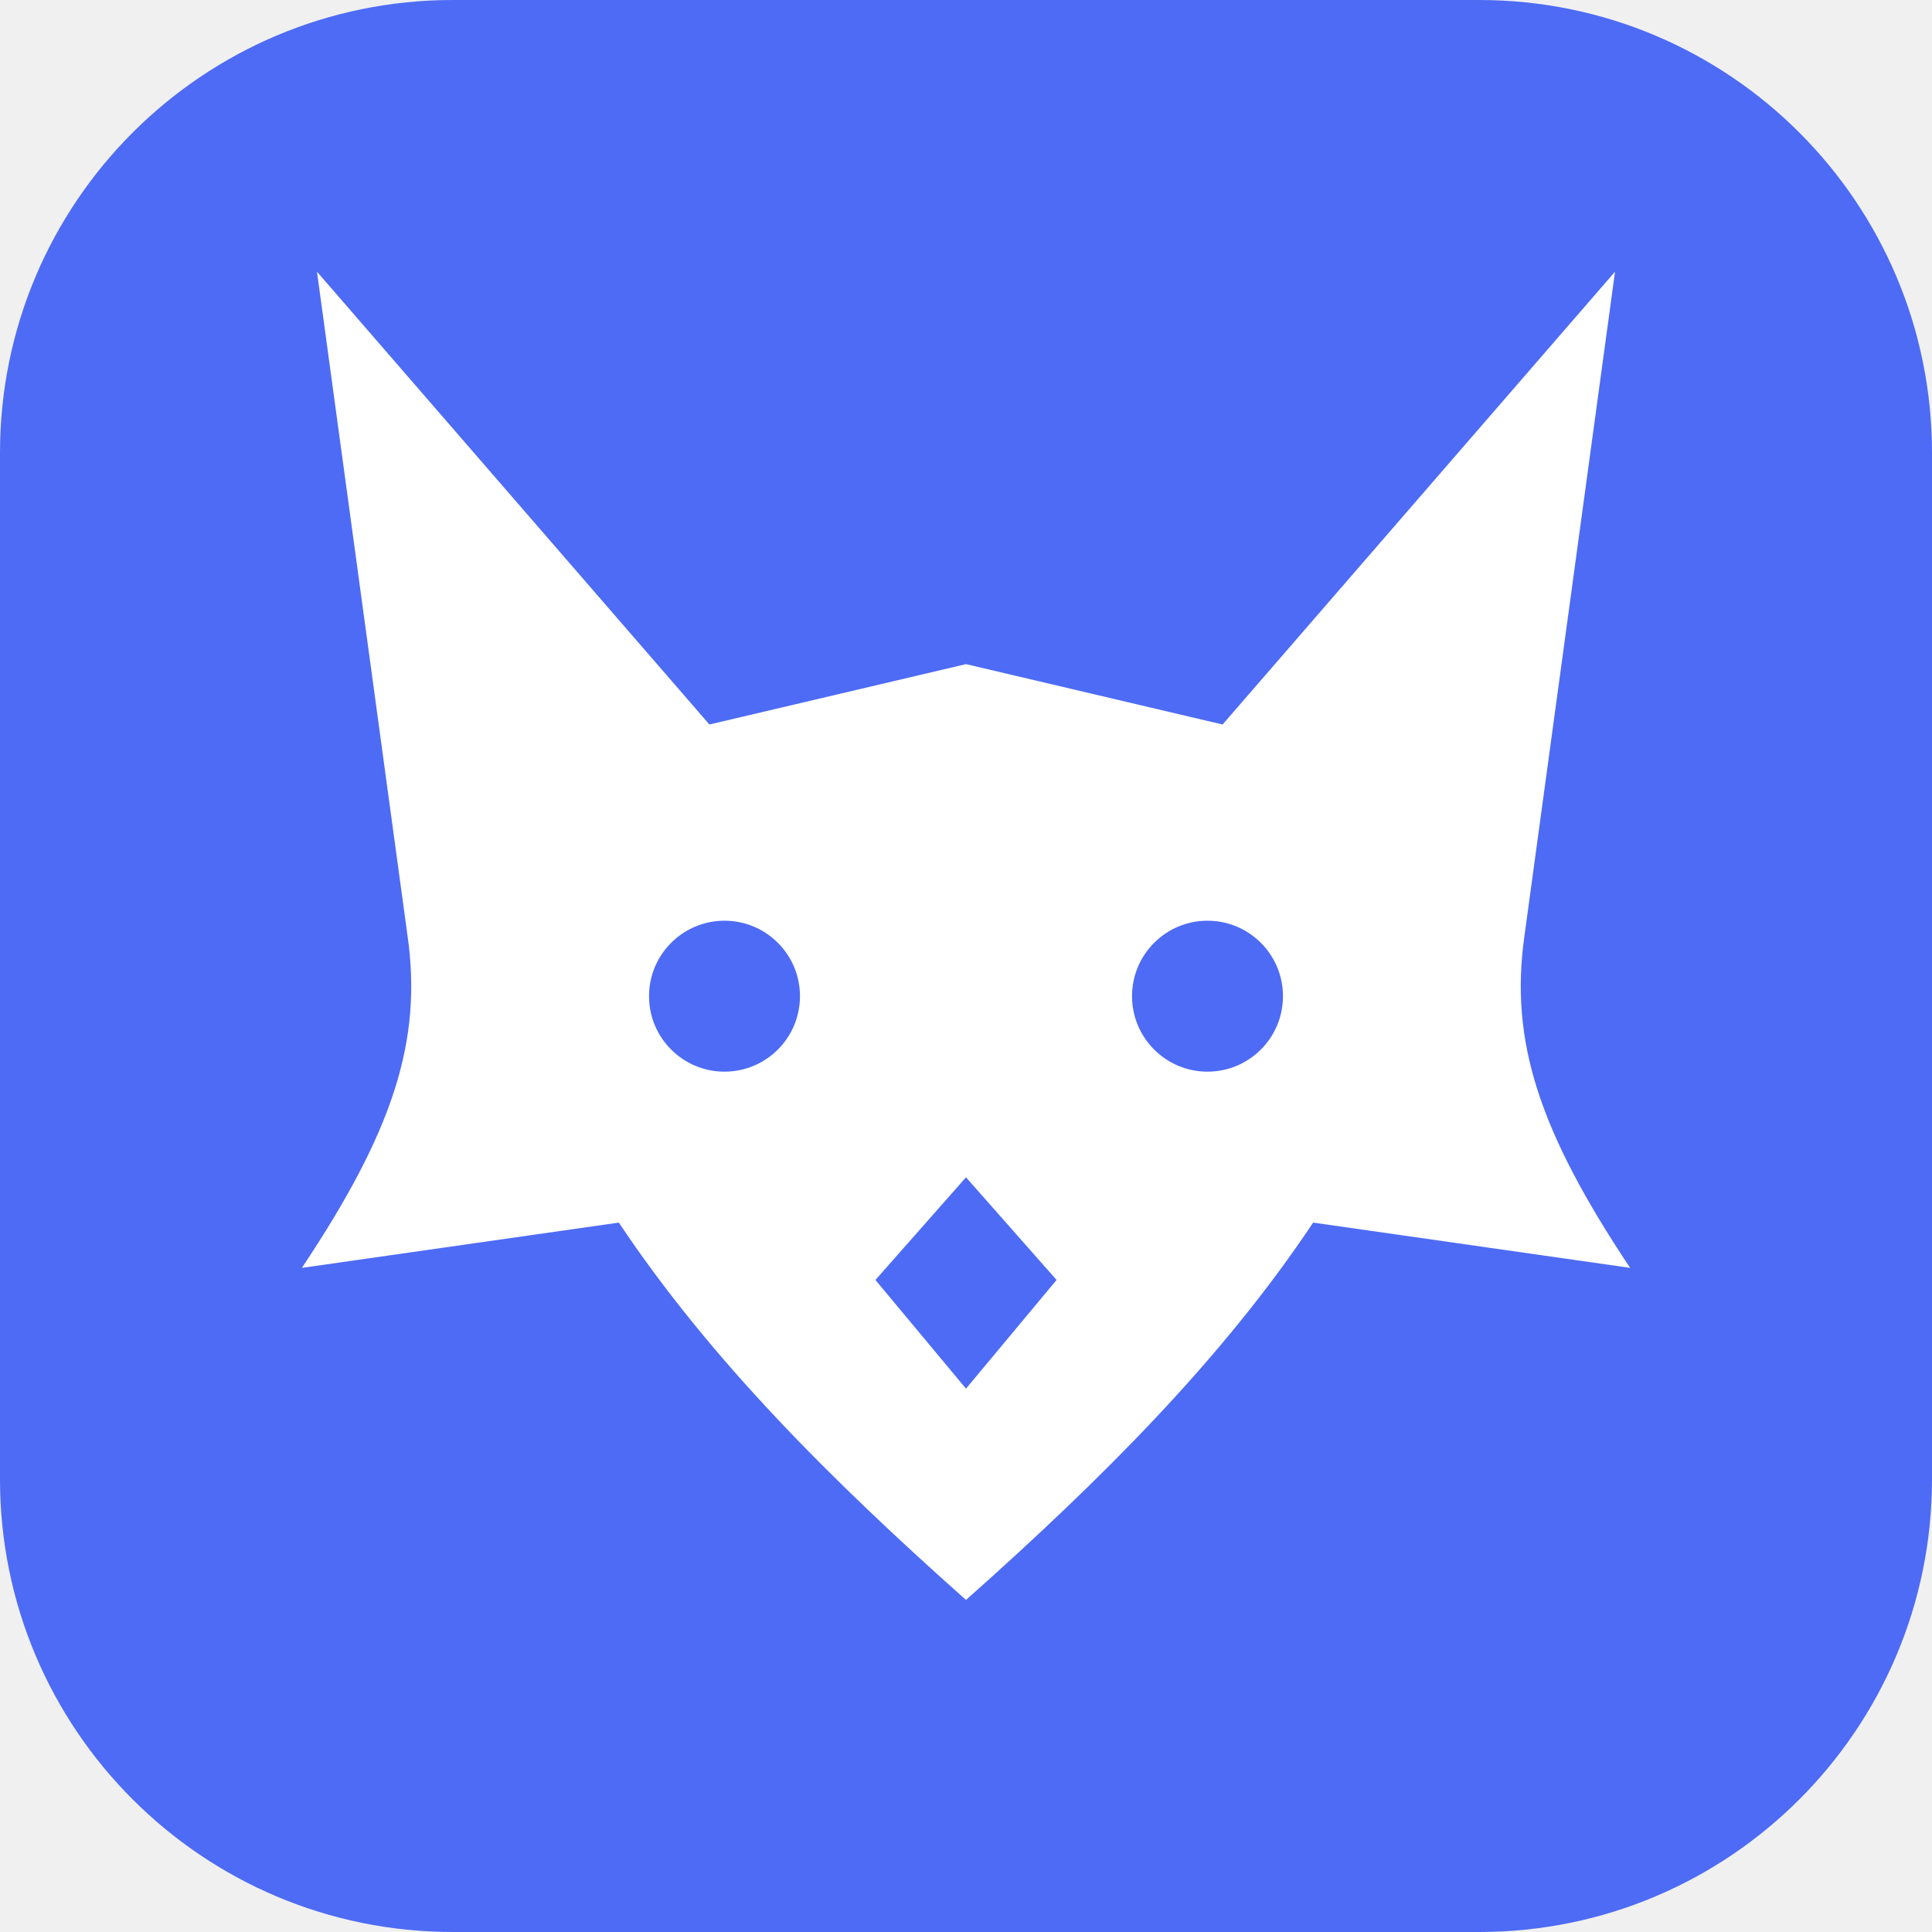
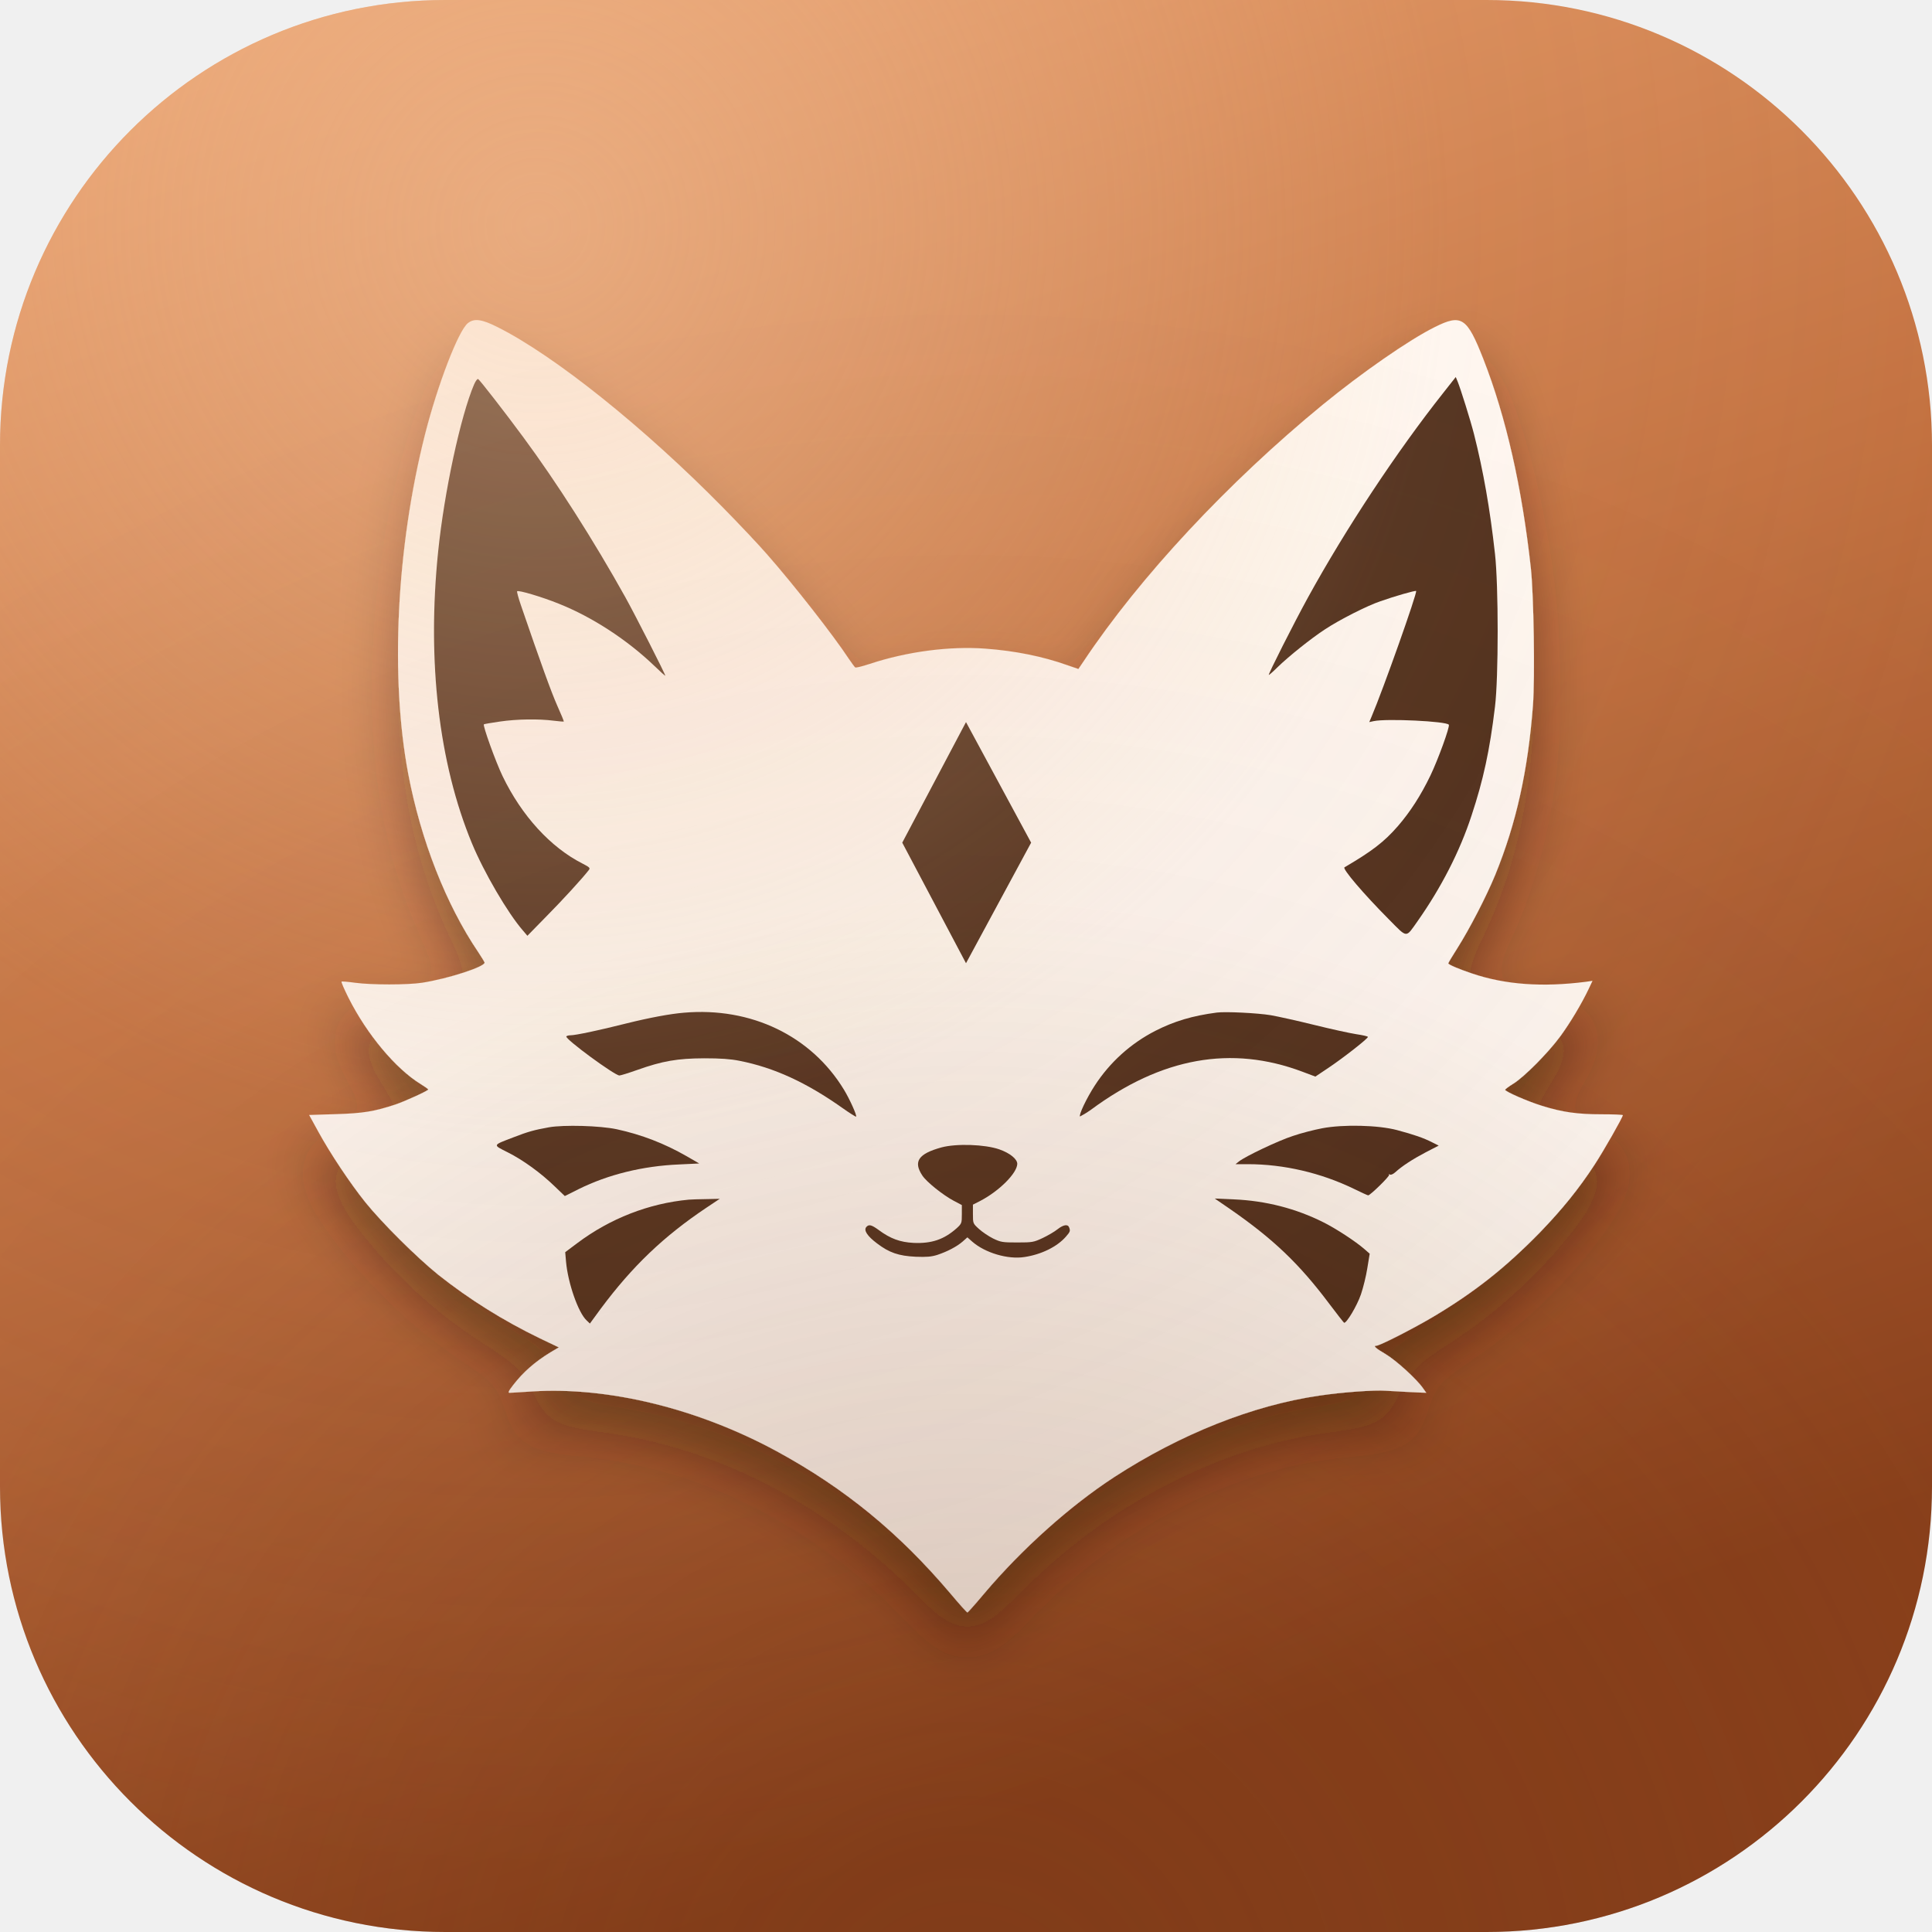
- <svg xmlns="http://www.w3.org/2000/svg" viewBox="0 0 64 64">
-   <rect width="64" height="64" rx="15" fill="#4d6bf5" />
-   <path fill="#ffffff" d="M10.5 9 L23.5 24 L32 22 L40.5 24 L53.5 9 L50.5 31 C50 34.5 51 37.5 54 42 L43.5 40.5 C40.5 45 36.5 49 32 53 C27.5 49 23.5 45 20.5 40.5 L10 42 C13 37.5 14 34.5 13.5 31 Z" />
-   <circle cx="24" cy="33" r="2.5" fill="#4d6bf5" />
-   <circle cx="40" cy="33" r="2.5" fill="#4d6bf5" />
-   <path fill="#4d6bf5" d="M32 39 L35 42.4 L32 46 L29 42.4 Z" />
+ <svg xmlns="http://www.w3.org/2000/svg" viewBox="0 0 512 512" width="512" height="512">
+   <defs>
+     <clipPath id="squircle">
+       <rect width="512" height="512" rx="118.02" />
+     </clipPath>
+     <linearGradient id="bg" x1="0" y1="0" x2="0.35" y2="1">
+       <stop offset="0" stop-color="#eaa06c" />
+       <stop offset="0.5" stop-color="#c2703f" />
+       <stop offset="1" stop-color="#8a401b" />
+     </linearGradient>
+     <radialGradient id="glow" cx="0.28" cy="0.12" r="0.85">
+       <stop offset="0" stop-color="#f7c9a3" stop-opacity="0.50" />
+       <stop offset="0.55" stop-color="#f7c9a3" stop-opacity="0.08" />
+       <stop offset="1" stop-color="#f7c9a3" stop-opacity="0" />
+     </radialGradient>
+     <radialGradient id="vignette" cx="0.5" cy="1.05" r="0.9">
+       <stop offset="0" stop-color="#6e3414" stop-opacity="0.34" />
+       <stop offset="0.65" stop-color="#6e3414" stop-opacity="0.04" />
+       <stop offset="1" stop-color="#6e3414" stop-opacity="0" />
+     </radialGradient>
+     <filter id="fox-shadow" x="-30%" y="-30%" width="160%" height="175%">
+       <feGaussianBlur in="SourceAlpha" stdDeviation="7.5" result="blur" />
+       <feOffset in="blur" dx="0" dy="10" result="offset" />
+       <feFlood flood-color="#2f1608" flood-opacity="0.48" result="color" />
+       <feComposite in="color" in2="offset" operator="in" result="shadow" />
+       <feMerge>
+         <feMergeNode in="shadow" />
+         <feMergeNode in="SourceGraphic" />
+       </feMerge>
+     </filter>
+   </defs>
+   <g clip-path="url(#squircle)">
+     <rect width="512" height="512" fill="url(#bg)" />
+     <g filter="url(#fox-shadow)">
+       <g transform="translate(25.72962,484.4341) scale(0.03672574,-0.03672574)">
+         <path d="M2888 10831 c415 -208 1061 -726 1632 -1307 113 -115 257 -267 319 -339 192 -219 474 -579 585 -748 21 -31 42 -60 47 -63 5 -3 51 8 102 25 271 90 577 130 837 111 215 -16 413 -56 590 -119 l81 -28 38 56 c405 608 1043 1292 1726 1852 281 230 622 467 807 559 194 97 233 71 351 -230 164 -419 279 -927 343 -1510 21 -197 30 -786 15 -990 -36 -472 -121 -852 -272 -1222 -63 -154 -186 -391 -272 -527 -37 -58 -67 -108 -67 -112 0 -9 76 -41 174 -74 239 -80 506 -99 819 -59 l48 7 -28 -59 c-51 -107 -133 -244 -205 -342 -85 -116 -261 -294 -340 -342 -31 -19 -57 -39 -58 -43 0 -13 160 -83 266 -116 148 -46 256 -61 430 -61 85 0 154 -3 154 -6 0 -15 -138 -257 -205 -359 -112 -172 -237 -326 -397 -491 -246 -251 -465 -425 -763 -603 -141 -84 -389 -211 -414 -211 -25 0 -6 -18 66 -60 76 -45 227 -182 272 -248 l23 -32 -114 5 c-62 3 -142 8 -178 10 -85 6 -311 -10 -480 -35 -481 -70 -1001 -277 -1479 -587 -321 -209 -668 -520 -941 -843 -62 -74 -116 -135 -120 -135 -4 0 -58 60 -120 134 -374 442 -765 762 -1255 1029 -570 309 -1215 467 -1765 432 -80 -5 -153 -10 -163 -10 -14 0 -9 12 26 57 73 94 158 168 270 236 l59 35 -136 65 c-265 128 -511 282 -734 459 -154 124 -405 373 -526 523 -110 137 -254 353 -340 510 l-66 120 193 6 c198 6 276 19 429 69 71 24 238 100 238 109 0 3 -24 20 -53 38 -181 110 -391 361 -524 626 -30 60 -52 111 -49 114 2 3 47 -1 98 -8 117 -16 378 -16 483 0 193 30 462 118 451 147 -3 8 -23 40 -44 72 -234 345 -416 811 -507 1290 -131 696 -85 1627 120 2442 91 360 242 755 311 809 45 36 101 28 212 -28z" fill="#fffaf5" />
+       </g>
+     </g>
+     <g transform="translate(25.72962,484.4341) scale(0.03672574,-0.03672574)">
+       <path d="M9715 10357 c-336 -424 -705 -982 -978 -1479 -100 -182 -290 -558 -282 -558 3 0 32 25 63 56 80 78 241 207 342 273 106 70 301 169 400 203 105 37 252 79 258 74 10 -11 -238 -711 -322 -908 l-16 -38 32 7 c93 20 527 -1 542 -26 9 -14 -79 -255 -133 -367 -69 -143 -145 -261 -234 -364 -100 -115 -188 -182 -386 -298 -17 -10 138 -192 321 -376 136 -137 119 -136 207 -12 170 242 304 502 389 762 85 257 131 468 169 784 26 210 26 877 0 1105 -36 324 -84 597 -151 862 -26 102 -97 328 -119 382 l-13 31 -89 -113z" fill="#4a2a18" />
+       <path d="M2721 10418 c-98 -229 -216 -777 -260 -1208 -81 -789 4 -1526 244 -2105 86 -208 258 -503 367 -628 l33 -39 136 139 c116 117 258 272 307 335 12 15 7 20 -45 47 -231 117 -439 345 -577 631 -50 104 -144 365 -135 374 2 2 54 11 116 20 123 18 280 20 388 6 38 -5 71 -7 73 -6 1 2 -20 54 -48 116 -43 97 -120 310 -263 727 -17 50 -29 94 -26 97 9 10 180 -41 299 -89 244 -97 496 -262 693 -451 42 -41 77 -72 77 -69 0 12 -215 434 -287 564 -230 413 -499 834 -737 1156 -135 183 -313 412 -326 420 -6 4 -18 -13 -29 -37z" fill="#4a2a18" />
+       <path d="M6270 7980 L6740 7110 L6270 6240 L5810 7110 Z" fill="#4a2a18" />
+       <path d="M4235 5883 c-100 -8 -253 -37 -414 -77 -202 -51 -369 -86 -405 -86 -14 0 -27 -4 -30 -8 -11 -18 349 -282 383 -282 9 0 67 18 129 40 183 65 290 83 482 84 120 0 190 -5 255 -18 250 -49 484 -157 744 -341 51 -36 95 -64 98 -62 7 8 -46 126 -88 195 -236 388 -670 597 -1154 555z" fill="#4a2a18" />
+       <path d="M8080 5884 c-175 -23 -307 -62 -444 -132 -179 -92 -328 -227 -437 -395 -59 -91 -117 -213 -106 -223 3 3 38 19 79 49 510 377 1013 467 1526 274 l93 -35 97 65 c106 71 282 209 282 221 0 5 -38 13 -84 20 -46 7 -183 37 -304 67 -121 30 -262 61 -313 70 -96 16 -327 27 -389 19z" fill="#4a2a18" />
+       <path d="M3260 5056 c-106 -19 -152 -32 -255 -72 -154 -59 -152 -53 -41 -109 111 -56 238 -148 340 -247 l71 -68 100 50 c212 105 462 167 725 178 l145 7 -90 52 c-162 93 -326 156 -505 195 -122 26 -381 33 -490 14z" fill="#4a2a18" />
+       <path d="M8840 5049 c-58 -11 -152 -35 -210 -55 -106 -34 -343 -147 -390 -184 l-25 -20 88 0 c261 0 529 -63 766 -178 53 -26 99 -47 103 -47 15 0 157 139 151 148 -4 6 -1 7 6 2 8 -4 23 3 39 17 48 44 125 94 220 144 l93 48 -48 24 c-60 31 -133 56 -253 88 -136 36 -388 42 -540 13z" fill="#4a2a18" />
+       <path d="M6093 4911 c-167 -46 -205 -102 -138 -203 30 -46 150 -142 228 -183 l57 -30 0 -66 c0 -64 -1 -68 -37 -101 -92 -82 -182 -112 -312 -106 -96 5 -166 30 -251 93 -52 38 -71 43 -90 21 -19 -24 8 -65 77 -117 89 -68 157 -91 280 -97 79 -3 113 0 155 13 75 25 141 60 183 96 l35 31 35 -31 c93 -81 257 -130 377 -111 121 18 235 74 298 146 32 36 34 43 24 68 -9 25 -42 19 -84 -14 -21 -17 -69 -45 -107 -63 -64 -30 -74 -32 -183 -32 -107 0 -119 2 -175 29 -32 16 -78 47 -102 69 -43 39 -43 40 -43 107 l0 68 53 27 c138 72 265 200 267 267 0 35 -53 78 -130 105 -104 36 -308 43 -417 14z" fill="#4a2a18" />
+       <path d="M4270 4534 c-289 -27 -568 -136 -804 -313 l-88 -66 6 -70 c14 -154 88 -366 148 -422 l24 -23 79 108 c228 306 453 521 762 728 l96 64 -94 -2 c-52 0 -110 -3 -129 -4z" fill="#4a2a18" />
+       <path d="M8170 4470 c317 -219 505 -399 721 -687 54 -72 103 -134 107 -137 15 -9 94 122 122 205 16 47 37 131 46 189 l17 104 -39 34 c-62 54 -202 146 -294 192 -199 100 -416 156 -647 166 l-138 6 105 -72z" fill="#4a2a18" />
+     </g>
+     <rect width="512" height="512" fill="url(#glow)" />
+     <rect width="512" height="512" fill="url(#vignette)" />
+   </g>
</svg>
